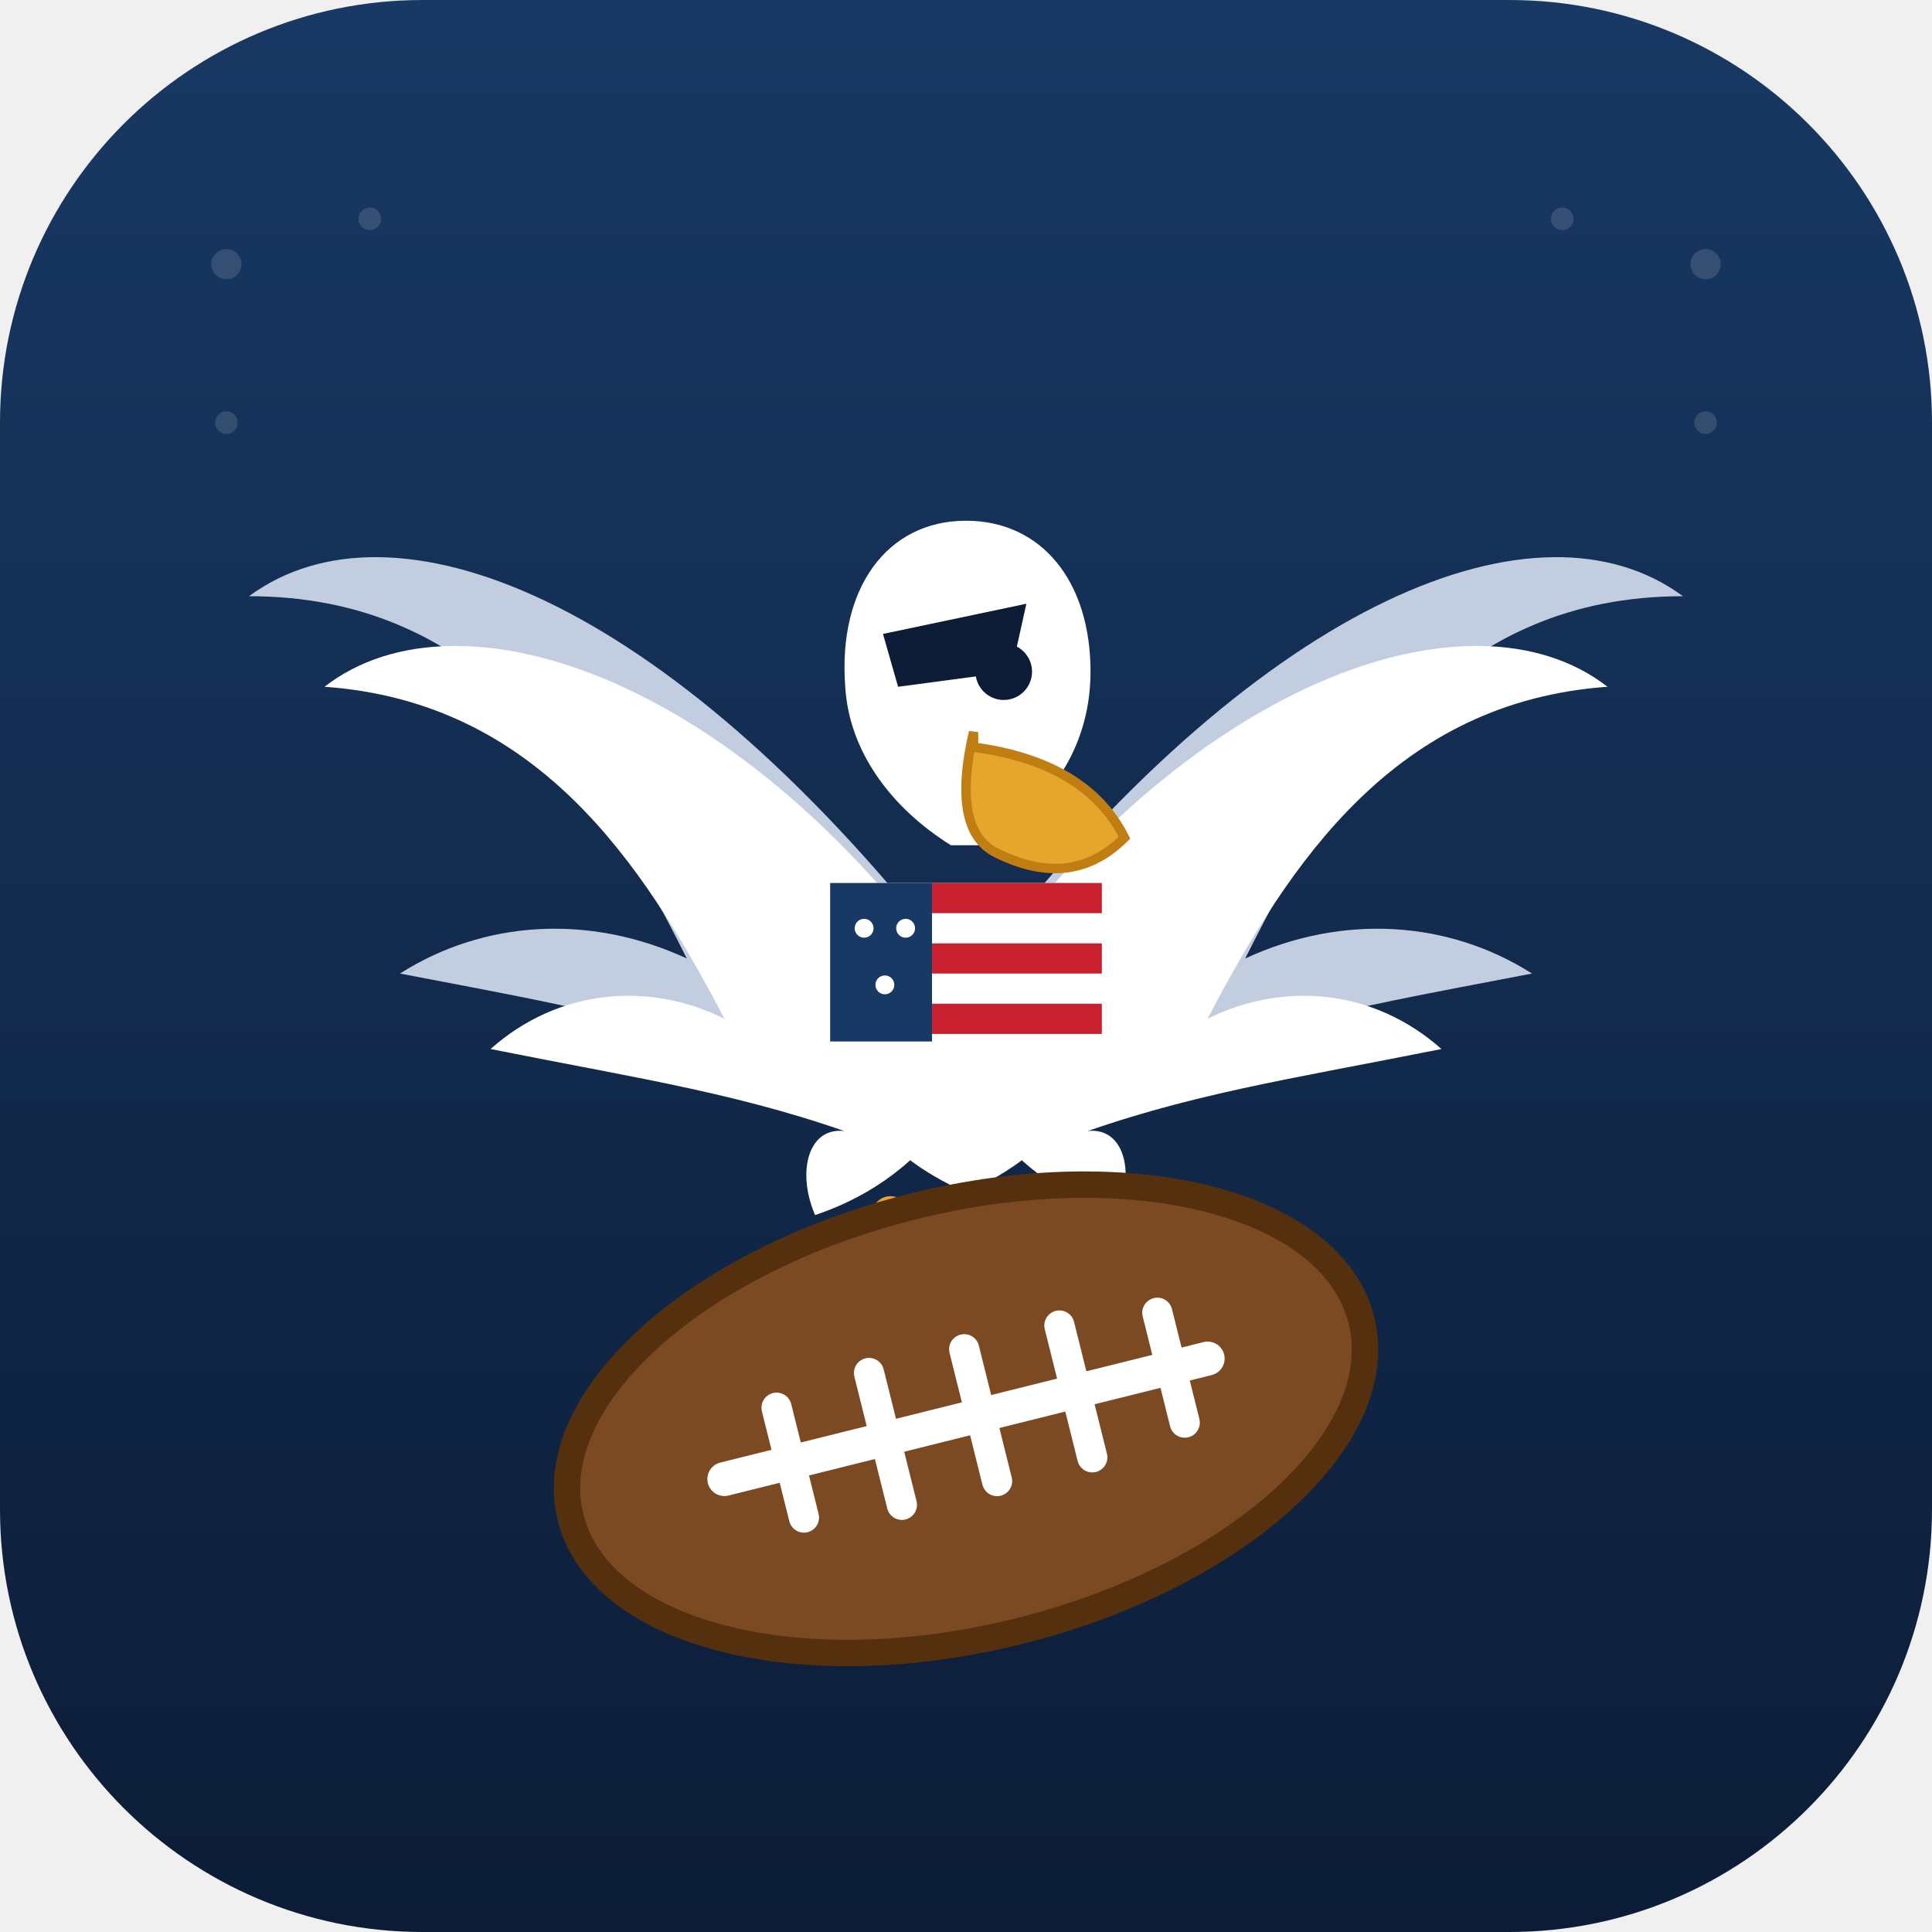
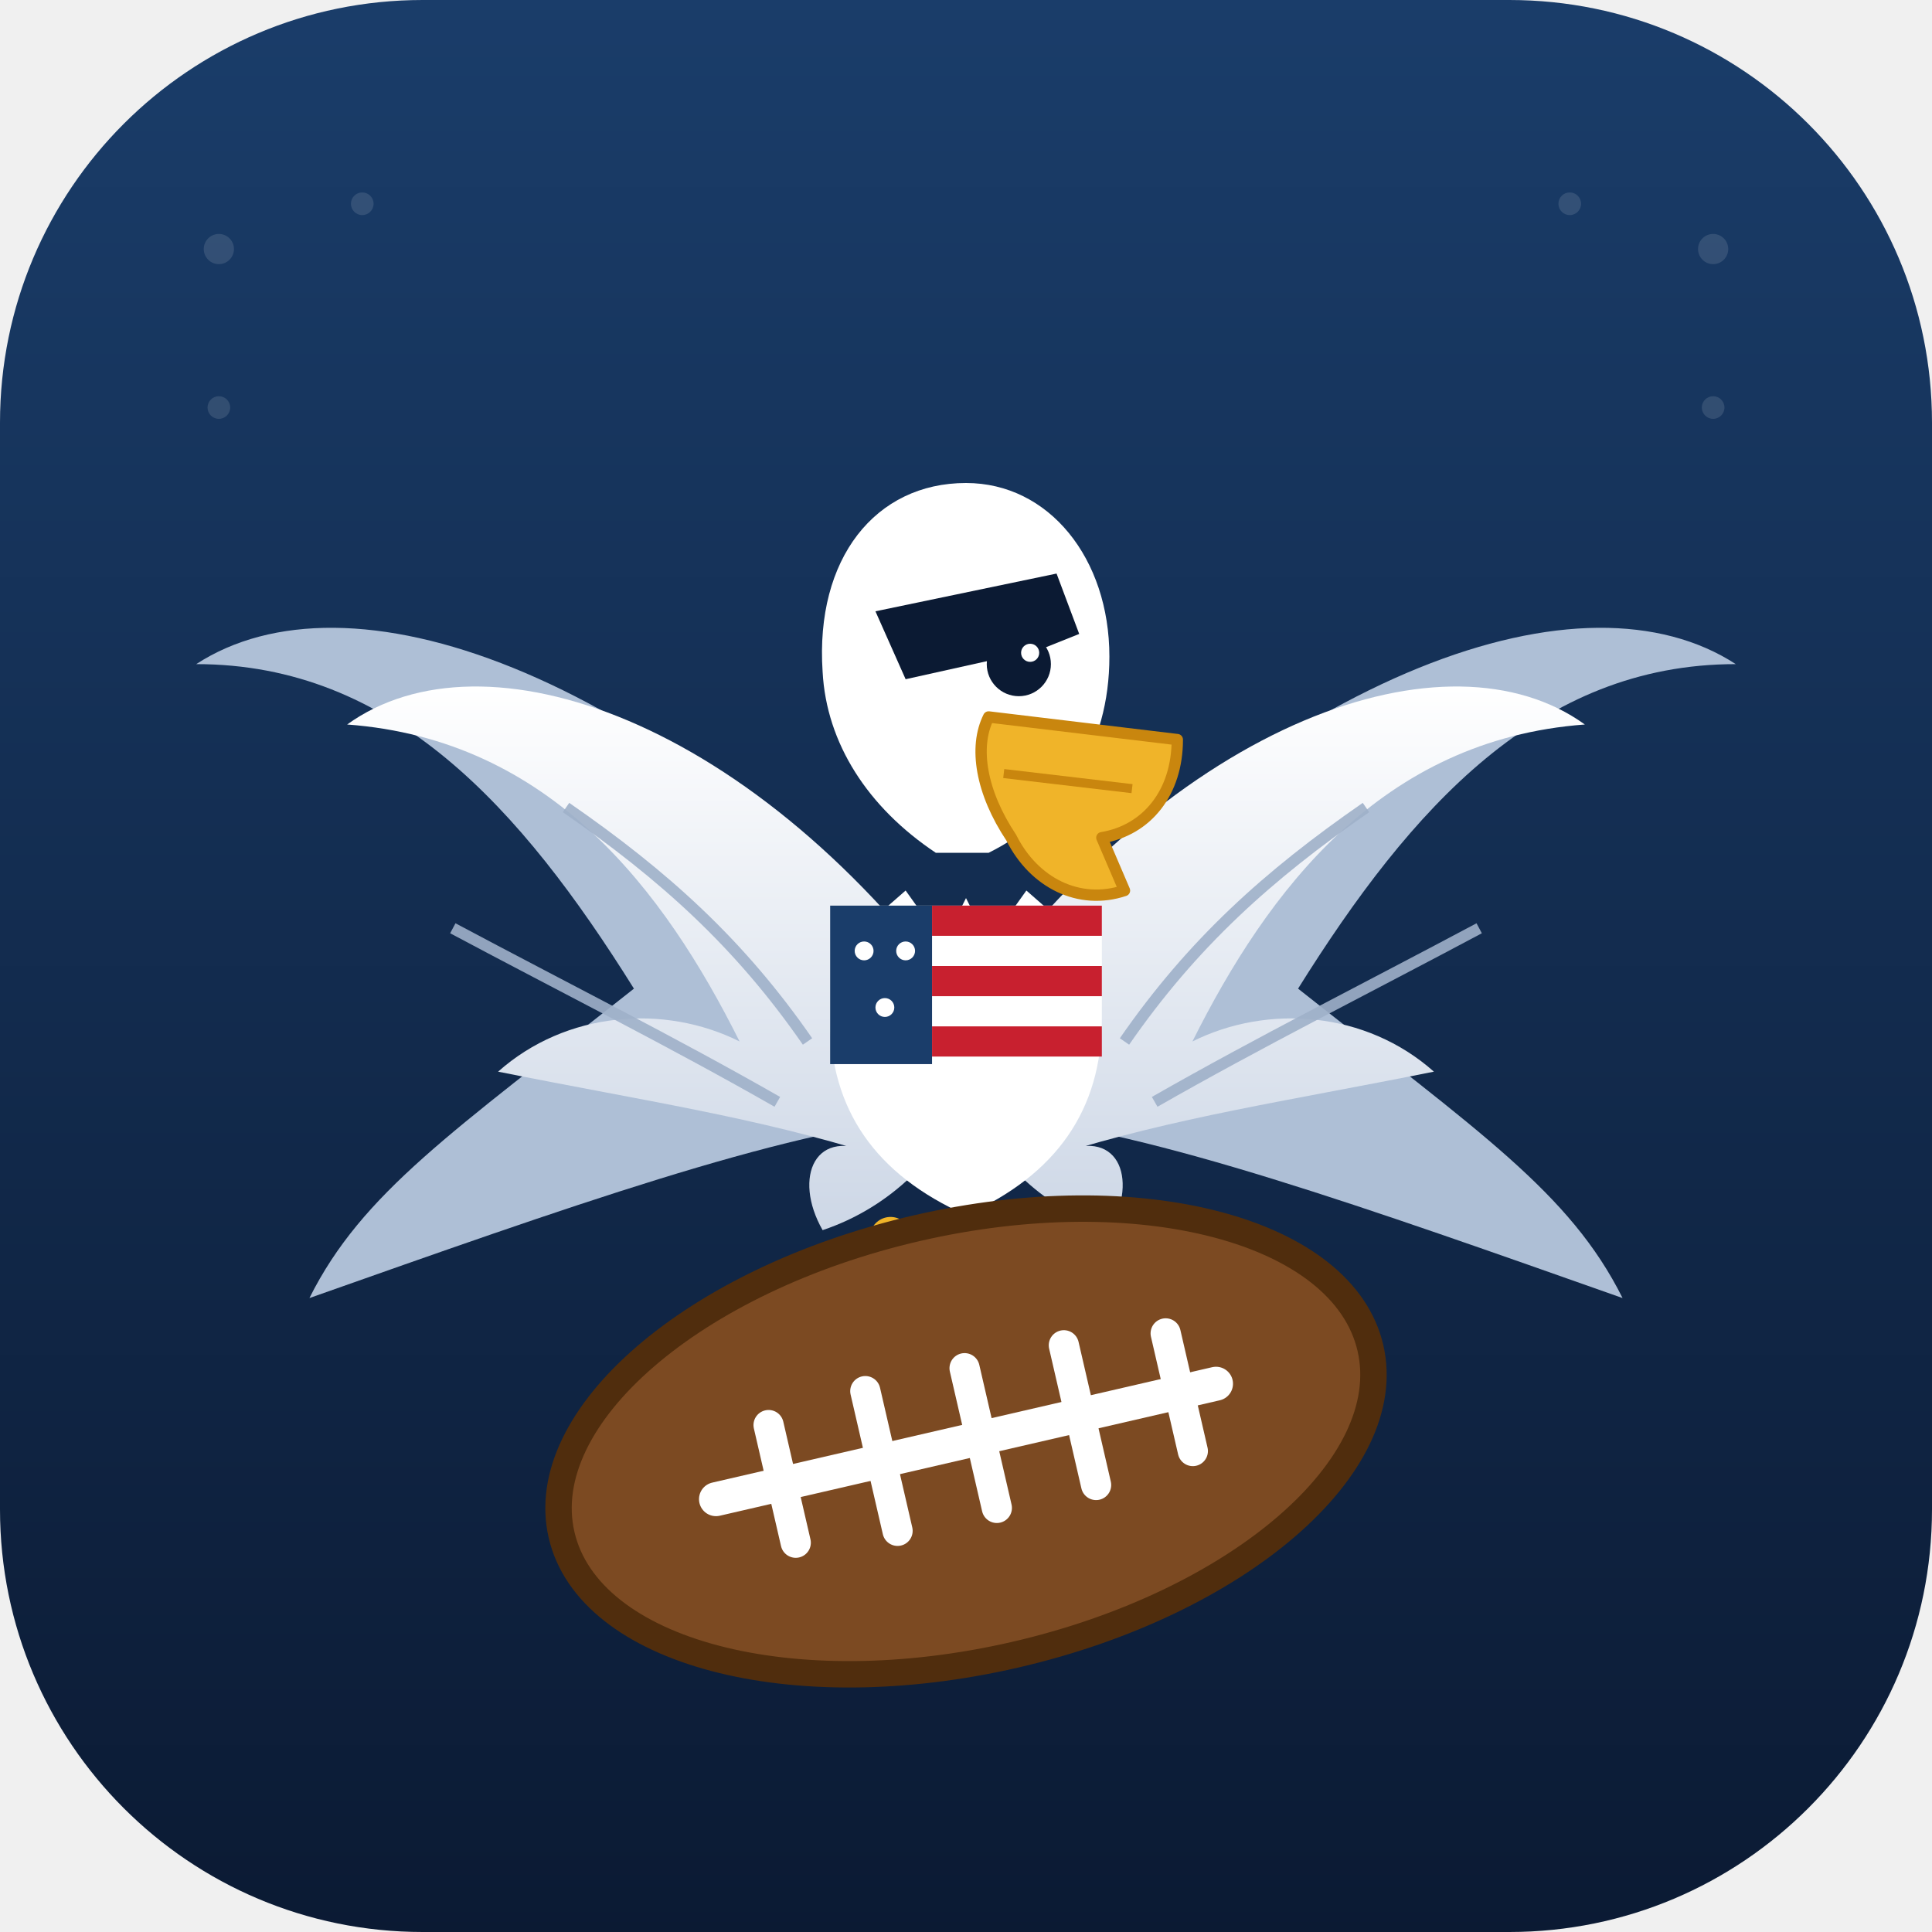
<svg xmlns="http://www.w3.org/2000/svg" viewBox="0 0 512 512" role="img" aria-label="MFGA — eagle on a football">
  <defs>
    <linearGradient id="tileg" x1="0" y1="0" x2="0" y2="1">
-       <stop offset="0" stop-color="#183964" />
-       <stop offset="1" stop-color="#0c1c36" />
+       <stop offset="0" stop-color="#1a3d6a" />
+       <stop offset="1" stop-color="#0b1a33" />
+     </linearGradient>
+     <linearGradient id="feather" x1="0" y1="0" x2="0" y2="1">
+       <stop offset="0" stop-color="#ffffff" />
+       <stop offset="1" stop-color="#cdd7e6" />
    </linearGradient>
  </defs>
  <rect width="512" height="512" rx="112" fill="url(#tileg)" />
-   <g fill="#ffffff" opacity="0.13">
-     <circle cx="60" cy="70" r="4" />
-     <circle cx="452" cy="70" r="4" />
-     <circle cx="98" cy="58" r="3" />
-     <circle cx="414" cy="58" r="3" />
-     <circle cx="60" cy="112" r="3" />
-     <circle cx="452" cy="112" r="3" />
+   <g fill="#ffffff" opacity="0.12">
+     <circle cx="58" cy="66" r="4" />
+     <circle cx="454" cy="66" r="4" />
+     <circle cx="96" cy="54" r="3" />
+     <circle cx="416" cy="54" r="3" />
+     <circle cx="58" cy="108" r="3" />
+     <circle cx="454" cy="108" r="3" />
  </g>
-   <g fill="#c2cee0">
-     <path d="M250 252 C176 158 104 130 66 158 C126 158 156 202 182 254 C156 242 128 244 106 258 C158 268 196 274 240 300 Z" />
-     <path d="M262 252 C336 158 408 130 446 158 C386 158 356 202 330 254 C356 242 384 244 406 258 C354 268 316 274 272 300 Z" />
+   <g fill="#aebfd6">
+     <path d="M250 262 C170 176 92 150 52 176 C104 176 138 214 168 262 C120 300 96 316 82 344 C150 320 206 300 246 296 Z" />
+     <path d="M262 262 C342 176 420 150 460 176 C408 176 374 214 344 262 C392 300 416 316 430 344 C362 320 306 300 266 296 Z" />
+   </g>
+   <g fill="url(#feather)">
+     <path d="M256 268 C200 190 128 166 92 192 C146 196 176 236 196 276 C176 266 150 268 132 284 C172 292 200 296 232 306 C216 298 210 312 218 326 C236 320 250 306 256 290 Z" />
+     <path d="M256 268 C312 190 384 166 420 192 C366 196 336 236 316 276 C336 266 362 268 380 284 C340 292 312 296 280 306 C296 298 302 312 294 326 C276 320 262 306 256 290 Z" />
+   </g>
+   <g stroke="#9fb0c9" stroke-width="3" fill="none" opacity="0.9">
+     <path d="M150 214 C176 232 196 250 214 276" />
+     <path d="M120 246 C150 262 178 276 206 292" />
+     <path d="M362 214 C336 232 316 250 298 276" />
+     <path d="M392 246 C362 262 334 276 306 292" />
+   </g>
+   <path d="M224 250 L240 236 L250 250 L256 238 L262 250 L272 236 L288 250 L280 284 L232 284 Z" fill="#ffffff" />
+   <path d="M256 128            C232 128 216 148 218 178            C219 197 230 214 248 226            L262 226            C282 216 294 198 294 174            C294 148 278 128 256 128 Z" fill="#ffffff" />
+   <path d="M232 162 L280 152 L286 168 L276 172 L240 180 Z" fill="#0b1a33" />
+   <circle cx="270" cy="176" r="8.5" fill="#0b1a33" />
+   <circle cx="273" cy="173" r="2.4" fill="#ffffff" />
+   <path d="M262 190 L312 196 C312 210 304 220 292 222 L298 236 C286 240 274 234 268 222 C260 210 258 198 262 190 Z" fill="#f0b429" />
+   <path d="M262 190 L312 196 C312 210 304 220 292 222 L298 236 C286 240 274 234 268 222 C260 210 258 198 262 190 Z" fill="none" stroke="#c9860e" stroke-width="3" stroke-linejoin="round" />
+   <path d="M266 205 L300 209" stroke="#c9860e" stroke-width="2.4" />
+   <path d="M220 240 h72 v30 q0 36 -36 52 q-36 -16 -36 -52 Z" fill="#ffffff" />
+   <path d="M220 240 h27 v42 h-27 Z" fill="#1a3d6a" />
+   <g fill="#c8202f">
+     <rect x="247" y="240" width="45" height="8" />
+     <rect x="247" y="256" width="45" height="8" />
+     <rect x="247" y="272" width="45" height="8" />
  </g>
  <g fill="#ffffff">
-     <path d="M256 264 C198 180 122 154 86 182 C142 186 170 228 192 270 C172 260 148 262 130 278 C170 286 198 290 230 302 C216 294 210 308 216 322 C234 316 248 304 256 288 Z" />
-     <path d="M256 264 C314 180 390 154 426 182 C370 186 342 228 320 270 C340 260 364 262 382 278 C342 286 314 290 282 302 C296 294 302 308 296 322 C278 316 264 304 256 288 Z" />
+     <circle cx="229" cy="252" r="2.5" />
+     <circle cx="240" cy="252" r="2.5" />
+     <circle cx="234.5" cy="267" r="2.5" />
  </g>
-   <path d="M256 138            C235 138 222 156 224 182            C225 199 236 214 252 224            L260 224            C277 215 289 199 289 178            C289 154 276 138 256 138 Z" fill="#ffffff" />
-   <path d="M234 168 L272 160 L268 178 L238 182 Z" fill="#0c1c36" />
-   <circle cx="266" cy="178" r="7.5" fill="#0c1c36" />
-   <path d="M258 198 q30 4 40 24 q-14 14 -34 4 q-12 -6 -6 -32 Z" fill="#e6a52b" />
-   <path d="M258 198 q30 4 40 24 q-14 14 -34 4 q-12 -6 -6 -32 Z" fill="none" stroke="#c07d12" stroke-width="2.5" />
-   <path d="M220 234 h72 v30 q0 36 -36 52 q-36 -16 -36 -52 Z" fill="#ffffff" />
-   <path d="M220 234 h27 v42 h-27 Z" fill="#183964" />
-   <g fill="#c8202f">
-     <rect x="247" y="234" width="45" height="8" />
-     <rect x="247" y="250" width="45" height="8" />
-     <rect x="247" y="266" width="45" height="8" />
+   <g stroke="#f0b429" stroke-width="11" stroke-linecap="round" fill="none">
+     <path d="M236 328 l-8 24 M247 330 l-1 26 M258 330 l1 26" />
+     <path d="M276 328 l8 24 M265 330 l1 26 M254 330 l-1 26" />
  </g>
-   <g fill="#ffffff">
-     <circle cx="229" cy="246" r="2.5" />
-     <circle cx="240" cy="246" r="2.5" />
-     <circle cx="234.5" cy="261" r="2.5" />
-   </g>
-   <g stroke="#e6a52b" stroke-width="10" stroke-linecap="round" fill="none">
-     <path d="M236 322 l-7 24 M247 324 l-1 26 M258 324 l1 26" />
-     <path d="M276 322 l7 24 M265 324 l1 26 M254 324 l-1 26" />
-   </g>
-   <g transform="rotate(-14 256 376)">
-     <ellipse cx="256" cy="376" rx="108" ry="58" fill="#7c4a22" />
-     <ellipse cx="256" cy="376" rx="108" ry="58" fill="none" stroke="#54300e" stroke-width="7" />
-     <path d="M190 376 h132" stroke="#ffffff" stroke-width="9" stroke-linecap="round" />
+   <g transform="rotate(-13 256 382)">
+     <ellipse cx="256" cy="382" rx="110" ry="58" fill="#7c4a22" />
+     <ellipse cx="256" cy="382" rx="110" ry="58" fill="none" stroke="#502d0d" stroke-width="7" />
+     <path d="M188 382 h136" stroke="#ffffff" stroke-width="9" stroke-linecap="round" />
    <g stroke="#ffffff" stroke-width="8" stroke-linecap="round">
-       <path d="M208 361 v30" />
-       <path d="M234 358 v36" />
-       <path d="M260 358 v36" />
-       <path d="M286 358 v36" />
-       <path d="M312 361 v30" />
+       <path d="M206 366 v32" />
+       <path d="M233 363 v38" />
+       <path d="M260 363 v38" />
+       <path d="M287 363 v38" />
+       <path d="M314 366 v32" />
    </g>
  </g>
</svg>
